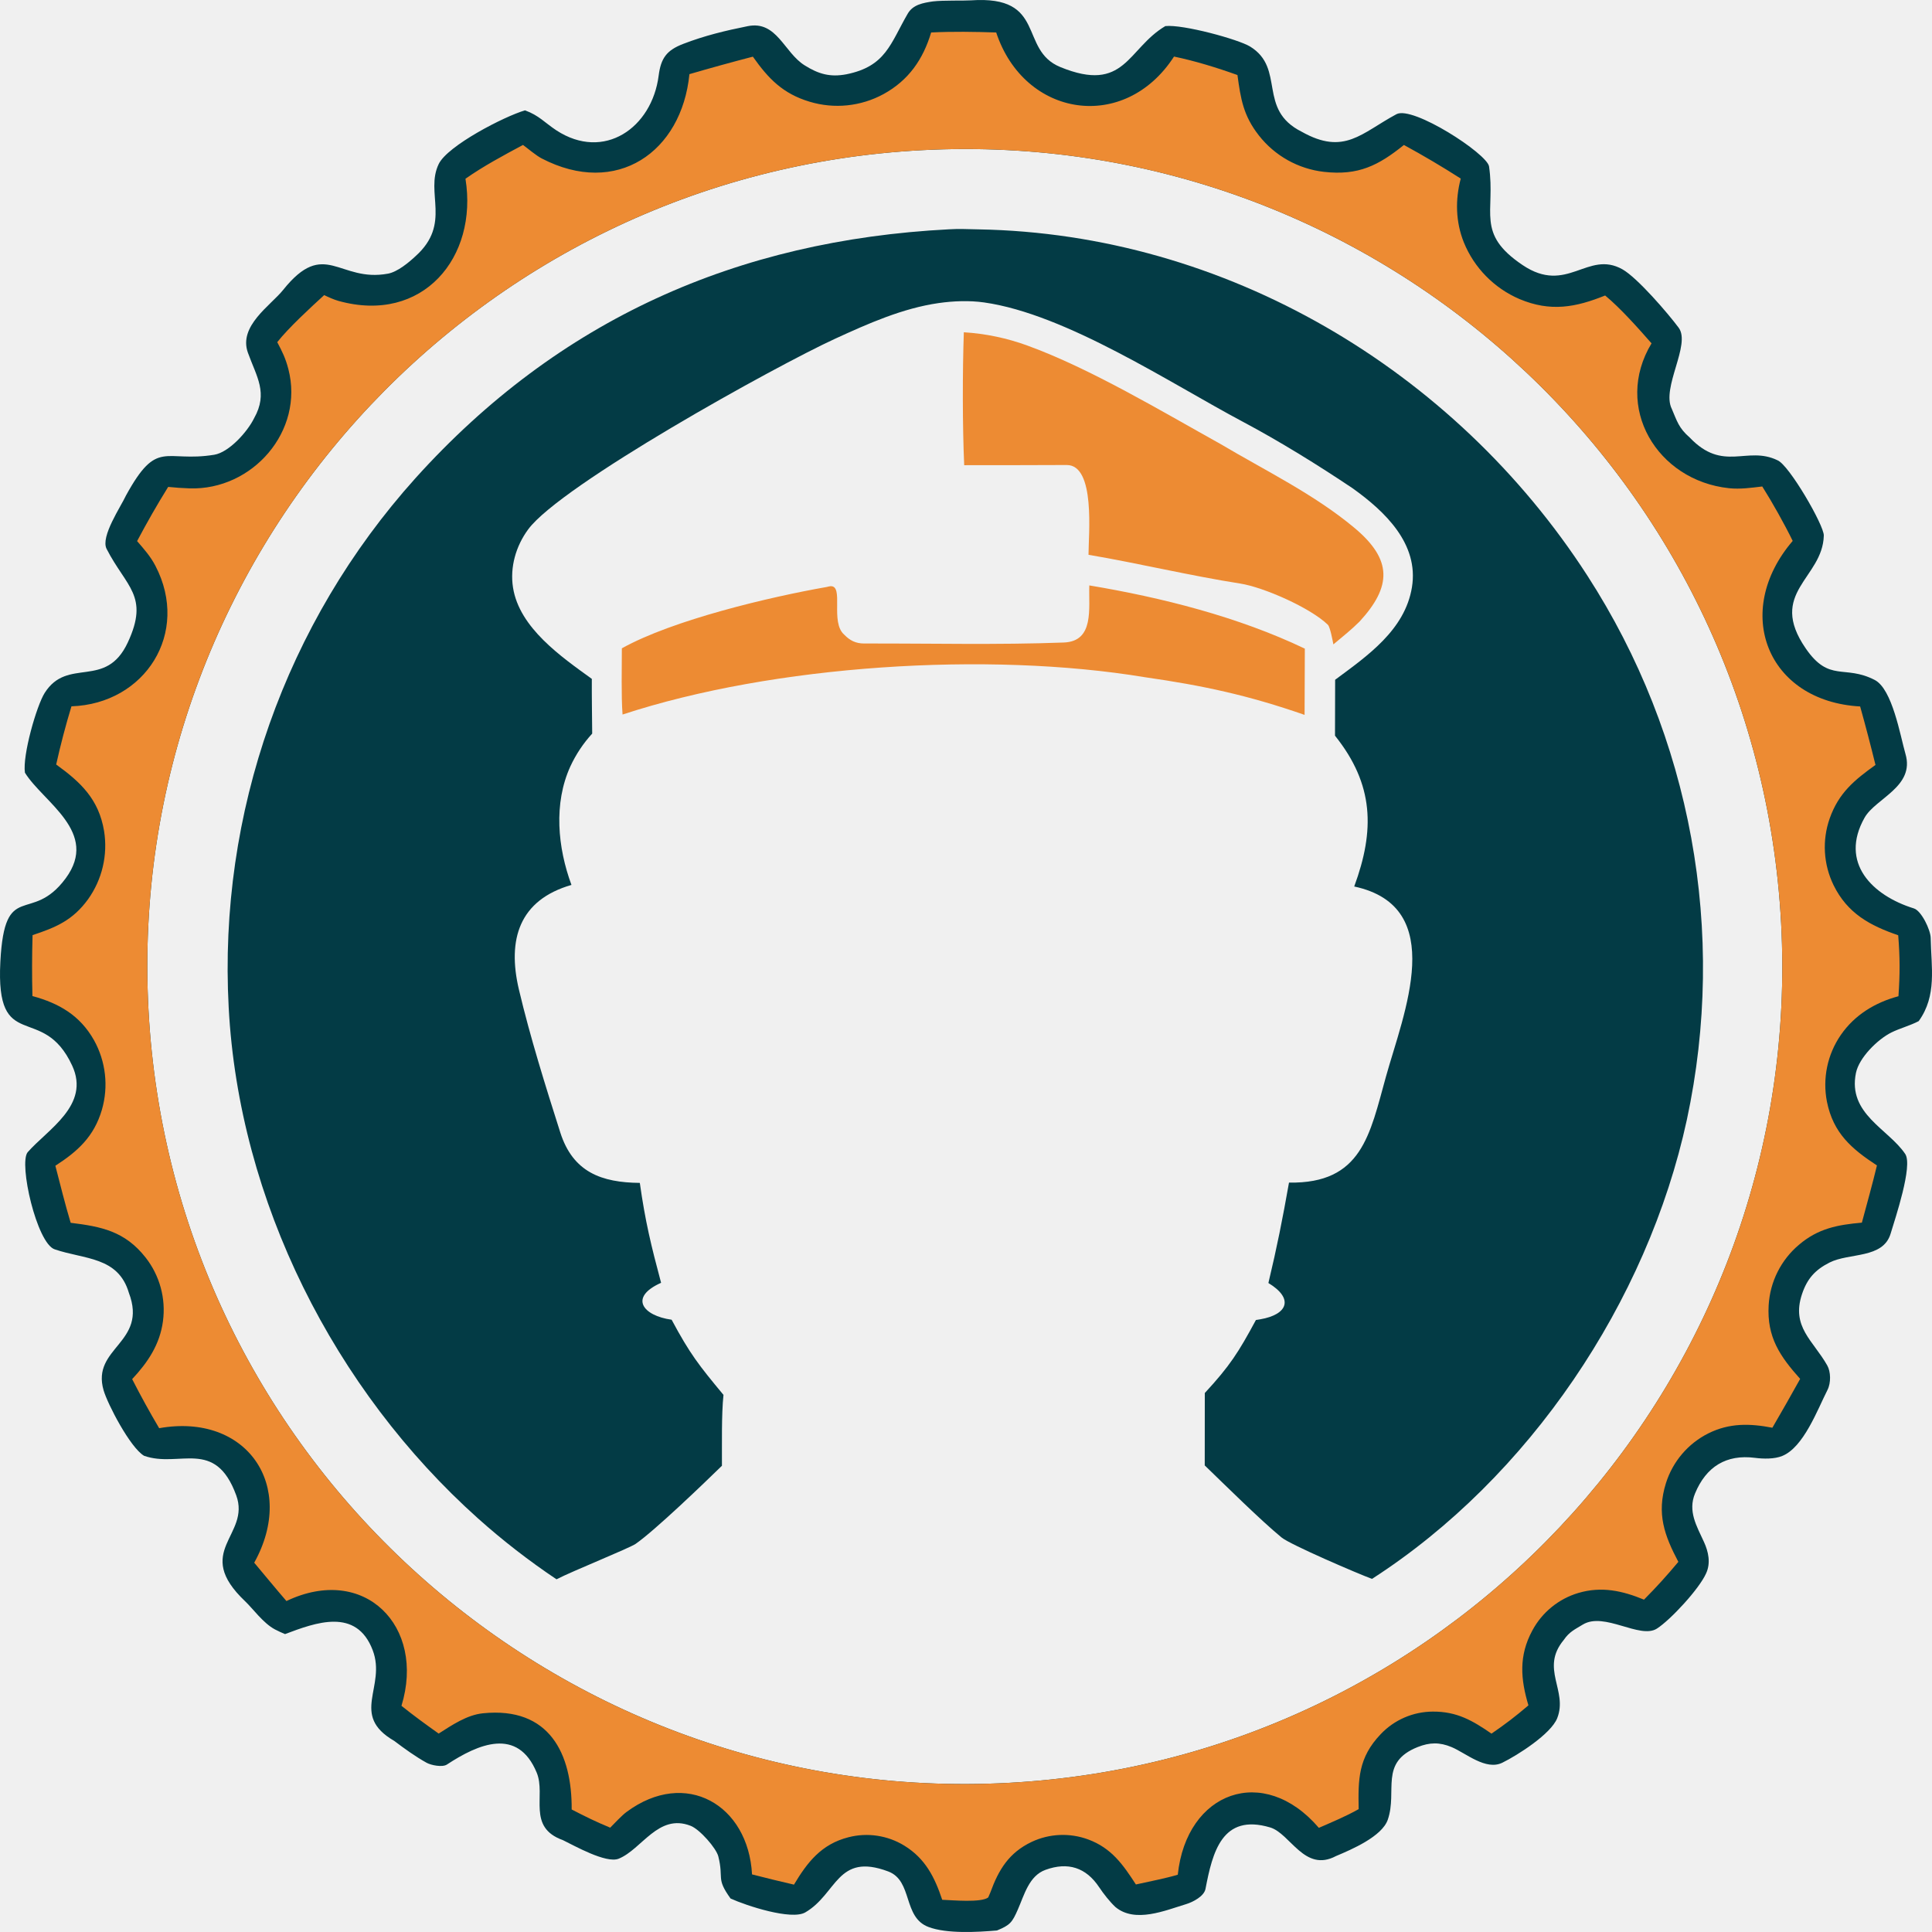
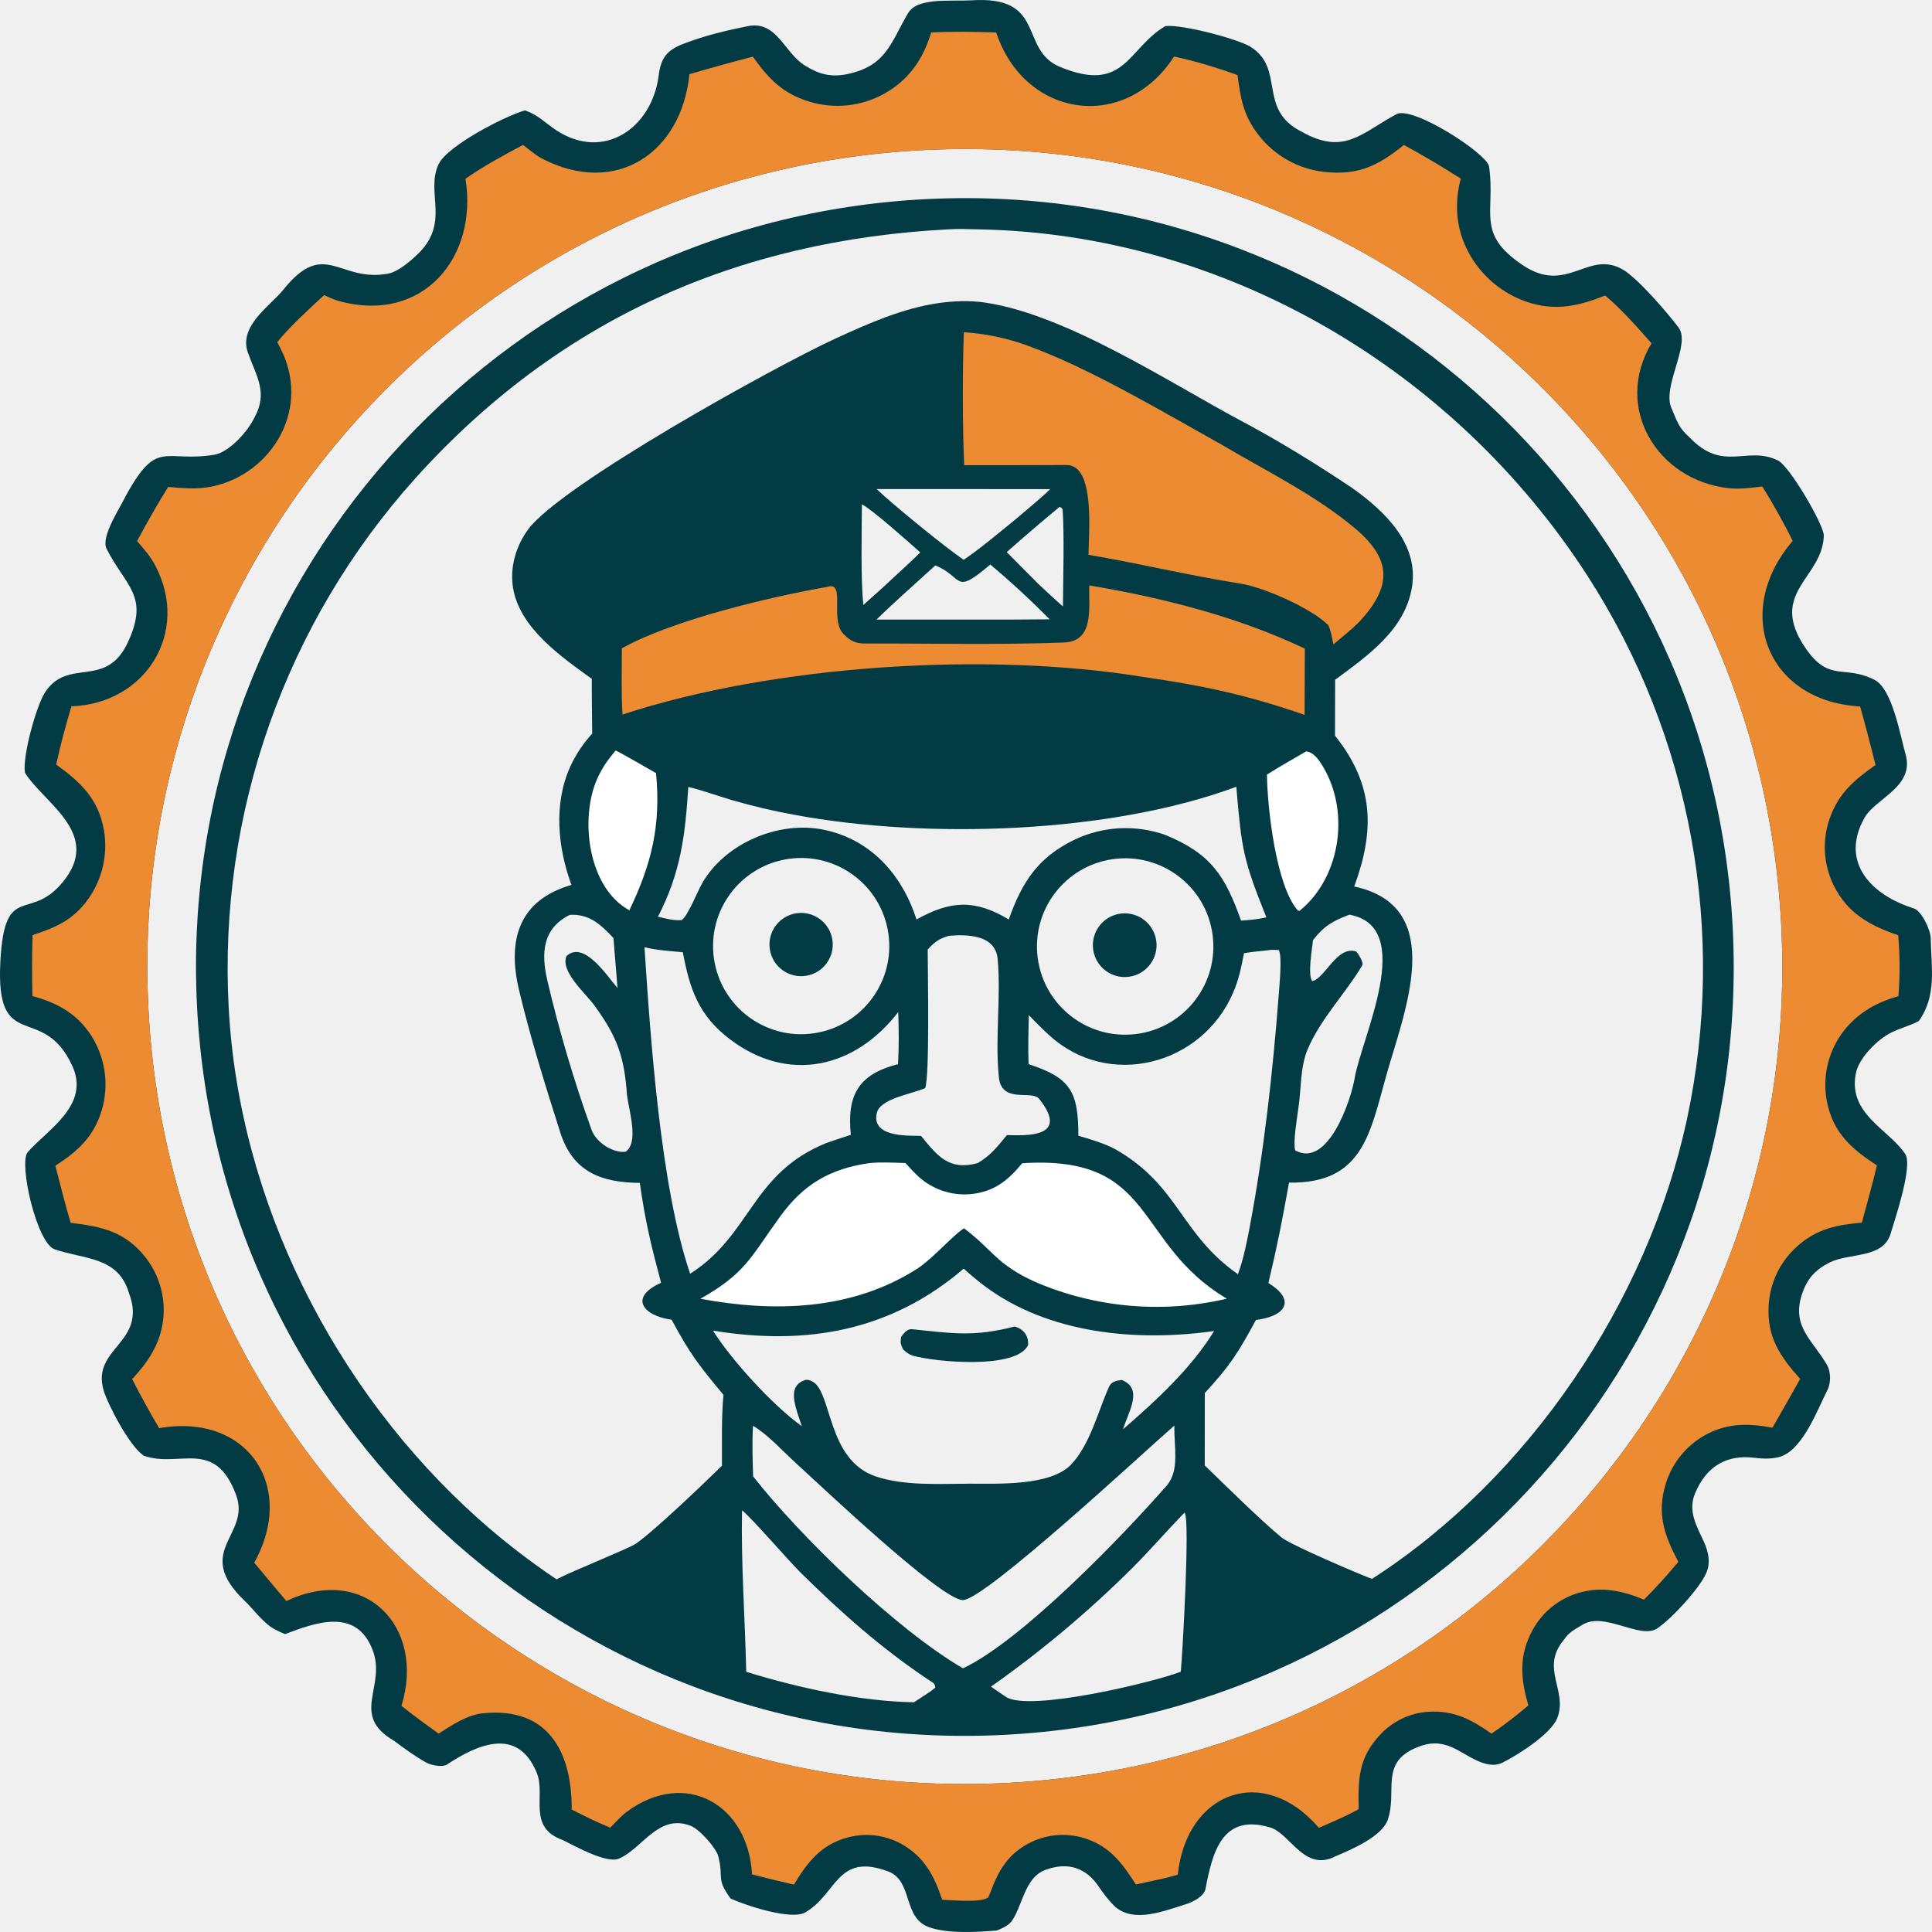
- <svg xmlns="http://www.w3.org/2000/svg" width="2000" height="2000" viewBox="0 0 2000 2000">
-   <path d="M965.704 1.471C976.838 0.163 997.563 0.886 1005.07 0.369C1084.28 -5.093 1054.12 51.591 1097.62 69.407C1164.86 96.936 1166.92 50.35 1206.35 27.009C1224.49 25.01 1282 40.722 1294.15 48.21C1331.08 70.976 1301.13 113.179 1347.52 136.372C1391.63 161.227 1409.22 137.743 1445.63 118.201C1462.44 109.181 1539.3 158.998 1541.45 172.247C1548.4 219.884 1527.26 241.462 1576.18 274.386C1622.3 305.44 1643.42 258.543 1679.5 278.778C1694.98 287.465 1726.74 324.434 1737.74 339.242C1750.72 356.685 1719.62 401.341 1730.62 423.222C1735.99 435.725 1737.74 443.032 1749.14 452.883C1783.96 489.46 1808.48 461.048 1840.15 476.512C1852.14 481.459 1888.23 543.814 1888 554.339C1887 598.814 1829.38 613.279 1869.29 671.257C1893.8 706.865 1909.3 687.718 1940.68 703.879C1958.97 713.307 1967.12 761.546 1972.5 780.348C1982.59 814.411 1941.57 826.347 1930.21 846.451C1903.88 893.085 1938.06 927.027 1981.26 940.401C1988.99 942.796 1998.51 962.595 1998.64 970.937C1999.19 1001.5 2005.29 1030.6 1986.25 1057.05C1977.57 1061.66 1966.54 1064.54 1957.97 1068.81C1943.68 1075.93 1924.53 1094.83 1921.27 1110.71C1912.53 1153.19 1954.93 1168.66 1972.27 1194.58C1980.4 1206.73 1961.84 1261.42 1957.17 1277.05C1949.31 1303.27 1914.41 1296.63 1893.91 1306.99C1879.08 1314.5 1870.81 1323.63 1865.47 1339.56C1854.04 1373.64 1876.95 1387.61 1891.59 1413.54C1895.22 1419.98 1895.55 1431.51 1891.8 1438.88C1881.56 1458.98 1867.16 1498.27 1844.94 1507.21C1836.92 1510.52 1825.49 1510.29 1816.77 1509.16C1787 1505.32 1766.22 1518.27 1754.71 1545.99C1747.09 1564.3 1756.32 1579.64 1763.88 1596.11C1768.57 1606.28 1771.12 1618 1766.16 1628.73C1759 1644.91 1729.29 1676.89 1715.25 1685.91C1697.66 1697.21 1660.69 1668.14 1638.45 1681.79C1630.3 1686.79 1624.62 1689.12 1618.8 1697.67C1594.09 1727.44 1623.31 1749.96 1612.04 1778.61C1605.6 1795.03 1570.91 1817.05 1555.22 1824.75C1538.11 1833.16 1517.46 1814.79 1502.72 1808.6C1490.33 1803.41 1479.98 1803.6 1467.57 1808.55C1427.51 1824.51 1446.89 1853.95 1436.63 1883.74C1430.64 1901.12 1399.26 1914.57 1383 1921.39C1350.35 1938.75 1335.8 1897.98 1314.82 1891.75C1264.98 1876.93 1255.17 1917.59 1247.92 1955.41C1246.45 1963.05 1234.9 1969.01 1227.97 1971.12C1206.05 1977.77 1175.03 1991.07 1154.7 1974.16C1148.85 1968.71 1142.3 1960.35 1137.85 1953.66C1124.27 1933.22 1105.56 1927.18 1082.25 1935.67C1065.23 1941.87 1060.35 1961.53 1053.72 1976.63C1047.85 1990.02 1045.68 1992.89 1032.06 1998.42C1011.98 2000.17 980.105 2001.99 961.257 1994.83C934.327 1984.84 945.214 1946.98 919.461 1937.31C866.44 1917.4 866.599 1960.62 833.578 1979.73C819.268 1988.01 772.888 1972.91 756.271 1965.33C740.833 1943.88 749.503 1945.21 743.587 1921.69C741.471 1913.28 724.49 1893.8 714.969 1890.08C681.429 1876.93 664.439 1914.45 640.452 1924.12C627.443 1929.39 594.123 1910.41 582.708 1904.9C545.221 1891.52 565.393 1858.73 555.614 1835.07C535.895 1787.38 494.874 1805.48 462.649 1826.65C457.955 1829.73 446.296 1827.41 441.597 1824.8C430.072 1818.41 418.674 1810.15 408.115 1802.18C361.69 1775.3 400.262 1746.33 385.829 1708.31C368.905 1663.74 326.598 1679.76 295.067 1691.61C291.525 1690.16 288.05 1688.55 284.653 1686.78C272.562 1680.42 261.776 1665.24 253.906 1657.78C198.782 1605.55 259.844 1589.75 244.539 1547.94C222.655 1488.16 185.575 1520.02 149.072 1507C134.646 1498.35 111.375 1453.48 107.23 1439.19C94.328 1394.72 153.274 1390.52 133.39 1338.28C122.304 1300.67 87.299 1303.83 56.536 1293.28C38.075 1286.96 19.221 1204.5 28.594 1192.82C49.253 1169.17 93.693 1144.16 74.741 1103.17C44.042 1036.79 -4.737 1092.37 0.371 995.507C4.898 909.668 32.063 957.81 67.949 909.301C103.294 861.522 44.637 830.38 25.808 799.895C23.139 781.953 37.863 730.583 46.249 717.329C70.103 679.635 109.455 714.17 132.325 665.013C154.809 616.687 130.546 607.673 110.346 568.187C103.864 555.52 125.191 524.367 130.467 512.847C163.048 453.476 170.39 479.126 221.764 470.765C236.976 468.288 256.028 447.207 263.028 432.965C277.807 406.715 265.655 390.222 256.626 365.091C246.672 337.378 280.265 316.16 293.075 300.155C336.271 246.181 350.795 292.707 401.643 283.288C411.421 281.478 423.079 271.837 430.146 265.205C467.821 231.421 439.727 199.623 454.163 169.779C463.338 150.814 521.883 120.546 543.503 114.227C558.041 119.537 564.012 127.08 575.983 134.951C625.23 167.068 674.879 132.442 681.838 78.293C684.182 60.047 690.175 52.034 707.234 45.444C729.346 36.901 750.933 31.724 774.05 27.08C804.243 21.016 811.637 54.449 833.046 67.691C847.31 76.66 859.354 80.084 876.122 76.917C917.189 68.689 921.708 45.049 939.73 14.066C945.18 4.699 955.664 2.966 965.704 1.471ZM1044.75 1845.56C1510.96 1820.19 1868.51 1422.02 1843.82 955.769C1819.1 489.517 1421.45 131.374 955.176 155.421C487.963 179.517 128.951 578.153 153.711 1045.34C178.469 1512.53 577.606 1870.99 1044.75 1845.56Z" fill="#033B45" />
-   <path d="M963.924 33.606C986.621 32.497 1008.58 32.886 1031.26 33.612C1060.44 121.788 1164.26 137.629 1215.34 58.553C1236.82 63 1260.4 70.243 1281.01 77.69C1284.37 102.269 1287.03 119.638 1303.2 140.248C1319.71 161.296 1343.95 174.853 1370.52 177.891C1406.25 181.947 1427 171.255 1453.33 150.074C1473.35 160.971 1492.97 172.572 1512.16 184.859C1506.36 206.816 1506.86 229.625 1515.33 250.843C1526.06 277.232 1546.77 298.33 1572.95 309.57C1605.07 323.102 1631.11 318.212 1661.64 305.893C1677.54 319.039 1696.08 339.939 1709.67 355.431C1669.73 421.559 1715.44 497.428 1789.77 505.376C1801.32 506.609 1812.8 504.97 1824.29 503.594C1834.66 520.008 1847.41 542.713 1855.79 559.951C1793 633.241 1829.13 725.948 1925.62 731.326C1931.24 751.419 1936.52 771.6 1941.5 791.864C1919.82 807.409 1903.45 820.678 1894.05 847.356C1886.14 869.97 1887.61 894.797 1898.11 916.326C1912.53 945.677 1935.89 958.177 1965.02 968.175C1966.88 991.4 1966.86 1008.18 1965.28 1031.29C1941.19 1037.75 1919.88 1050.63 1905.58 1071.42C1891.71 1091.56 1886.54 1116.43 1891.23 1140.43C1897.81 1173.23 1917.01 1189.42 1943 1206.47C1938.31 1226.03 1932.61 1246.19 1927.4 1265.68C1902.38 1267.91 1882.21 1271.58 1862.21 1288.64C1843.69 1304.27 1832.38 1326.81 1830.92 1351C1828.91 1384.43 1842.85 1404.26 1863.52 1427.42C1854.1 1444.37 1844.52 1461.22 1834.76 1477.98C1811.43 1473.49 1790.27 1472.95 1768.42 1483.85C1747.41 1494.4 1731.59 1513.02 1724.54 1535.45C1714.68 1567.07 1723.1 1589.66 1737.42 1616.83C1725.03 1631.61 1715.42 1642.25 1701.86 1655.95C1679.52 1646.73 1657.96 1641.94 1634 1649C1613.52 1655.07 1596.31 1669.09 1586.25 1687.93C1572.05 1714.1 1574.13 1738.33 1582.22 1765.38C1568.37 1777.19 1558.99 1784.32 1544 1794.66C1524.49 1781.22 1508.36 1771.7 1483.27 1771.84C1462.81 1771.92 1443.28 1780.39 1429.24 1795.26C1405.93 1819.66 1405.91 1842.12 1406.48 1872.81C1393.07 1880.37 1379.35 1886.03 1365.26 1892.17C1308 1825.28 1228.24 1854.76 1219.23 1940.71C1206.51 1944.49 1189.18 1947.85 1175.88 1950.8C1162.6 1930.34 1150.75 1913.2 1126.53 1904.2C1107.48 1897.17 1086.39 1898.06 1068 1906.7C1044.29 1917.99 1033.73 1935.67 1025.24 1959.02L1023 1964.23C1015.74 1969.81 986.165 1967.09 975.375 1966.64C967.636 1943.46 957.973 1924.03 936.224 1910.64C918.929 1900 898.06 1896.84 878.395 1901.9C850.274 1909.02 835.759 1927.81 821.905 1950.97C807.389 1947.62 792.922 1944.09 778.502 1940.37C774.678 1868.43 709.888 1830.39 648.701 1875.66C643.336 1879.63 636.585 1887.12 631.663 1892C616.899 1885.88 606.015 1880.53 591.793 1873.17C592.216 1815.88 569.107 1766.51 499.867 1773.6C483.389 1775.29 467.966 1785.76 454.112 1794.59C440.634 1784.99 428.493 1776.22 415.6 1765.86C440.851 1683.44 377.256 1618.88 296.519 1657.39C285.34 1644.44 274.198 1630.84 263.167 1617.7C307.398 1538.18 255.473 1462.34 164.765 1478.46C154.923 1461.82 145.602 1444.88 136.812 1427.66C153.06 1410.27 165.449 1391.88 168.696 1367.72C171.84 1344.2 165.35 1320.41 150.7 1301.75C129.192 1274.45 104.809 1269.73 73.159 1265.84C67.372 1246.61 62.386 1226.28 57.31 1206.78C80.504 1191.83 97.324 1176.56 105.453 1148.93C112.477 1124.78 109.554 1098.83 97.335 1076.85C82.807 1051.06 61.111 1038.59 33.566 1031.12C33.044 1010.1 33.093 989.06 33.71 968.034C57.77 960.076 75.347 952.736 91.177 930.891C105.776 910.439 111.727 885.055 107.742 860.245C102.202 827.2 83.453 809.71 58.155 791.419C62.654 771.148 67.929 751.053 73.966 731.184C150.165 728.606 197.046 655.304 160.918 585.788C155.776 575.893 149.158 568.516 141.926 560.141C152.746 539.814 161.977 523.615 174.098 504.039C181.475 504.814 188.904 505.321 196.324 505.558C261.303 507.637 315.183 446.257 298.499 382.008C295.611 370.887 292.277 364.19 287.011 354.196C298.632 339.415 321.384 318.469 335.597 305.486C339.993 307.635 345.855 310.245 350.486 311.527C437.663 335.684 495.019 266.402 481.853 185.036C500.285 172.055 521.525 160.691 541.425 150.039C546.838 154.092 555.063 161.05 560.739 164C638.353 204.34 705.692 157.477 713.689 76.758C735.49 70.406 757.381 64.369 779.358 58.651C795.458 81.447 810.368 96.945 838.141 105.303C863.691 113.017 891.268 110.158 914.693 97.367C940.583 83.146 955.598 61.426 963.924 33.606ZM1044.75 1845.57C1510.96 1820.19 1868.51 1422.02 1843.82 955.77C1819.1 489.517 1421.45 131.374 955.176 155.421C487.964 179.517 128.951 578.153 153.711 1045.34C178.469 1512.53 577.606 1870.99 1044.75 1845.57Z" fill="#ED8B33" />
-   <path d="M576.097 1634.89C592.583 1626.32 651.586 1602.7 658.115 1598.13C678.017 1584.22 727.64 1536.59 747.351 1517.33C747.474 1495.86 746.764 1464.63 748.946 1443.98C723.354 1413.15 714.284 1401.66 695.264 1366.17C665.541 1362.1 650.611 1342.99 684.357 1327.96C673.962 1289.1 667.964 1264.4 662.34 1224.53C622.857 1224.16 593.137 1213.6 579.984 1172.29C564.648 1124.12 548.822 1073.62 537.2 1024.48C524.892 972.424 537.552 931.649 591.566 916.068C577.275 877.293 572.893 831.755 590.474 793.279C596.211 780.902 603.821 769.482 613.036 759.423C612.89 740.627 612.557 721.539 612.654 702.77C581.01 679.894 537.639 649.992 531.066 608.212C527.729 586.997 534.129 565.182 546.748 548.036C580.645 501.974 802.879 378.968 864.348 350.729C898.46 335.059 934.322 319.078 971.709 313.737C986.906 311.563 1003.58 310.919 1018.8 313.094C1103.68 325.138 1211.2 396.527 1286.5 436.55C1324.7 456.858 1364.42 481.436 1400.31 505.524C1433.76 529.466 1468.94 562.943 1461.65 607.872C1454.41 652.289 1415.37 679.024 1382.13 703.695L1381.99 761.577C1422.48 812.19 1423.31 859.535 1401.88 917.7C1499.91 938.667 1452.83 1049.5 1434.71 1114.62C1418.01 1174.64 1409.82 1225.46 1334.37 1224.23C1327.63 1262.25 1321.98 1290.85 1313.04 1328.17C1339.96 1344.48 1332.7 1360.88 1304.7 1365.72C1303.18 1365.99 1301.64 1366.24 1300.12 1366.47C1282 1400.08 1273.16 1413.94 1247.21 1442.04L1247.14 1517C1269 1538.1 1304.68 1573.49 1326.71 1591.62C1335.78 1599.07 1406.44 1629.42 1420.29 1634.46C1582.88 1529.79 1705.43 1347.61 1746.21 1159.25C1787.95 965.23 1750.91 762.574 1643.22 595.876C1505.41 382.365 1268.26 241.941 1012.89 237.447C1002.88 237.27 992.282 236.694 982.328 237.38C763.002 248.712 578.206 330.737 430.113 494.977C295.508 644.702 225.939 841.795 236.735 1042.84C247.297 1243.17 345.921 1438.62 494.908 1571.93C520.478 1594.77 547.607 1615.81 576.097 1634.89Z" fill="#033B45" />
-   <path d="M997.753 343.962C1020.24 345.355 1042.41 349.992 1063.56 357.728C1128.39 381.271 1203.05 426.033 1263.38 459.586C1309.96 487.228 1360.26 511.54 1402 546.356C1441.7 579.47 1440.66 607.169 1407.49 643.349C1399.21 651.668 1389.37 659.502 1380.32 667.063C1379.56 663.229 1377.04 649.434 1374.64 646.787C1356.67 629.312 1308.23 607.904 1283.88 604.097C1231.66 595.929 1178.69 583.108 1126.82 574.318C1126.8 553.814 1134.26 481.339 1104.29 481.377C1069.56 481.421 1033.09 481.69 998.133 481.575C996.309 441.368 996.347 384.295 997.753 343.962Z" fill="#ED8B33" />
-   <path d="M855.963 607.612C856.863 607.376 858.833 606.862 859.814 606.82C874.068 606.223 858.959 644.132 874.042 657.093C879.874 663.151 886.05 666.185 894.663 666.153C963.445 665.997 1032.46 667.696 1101.17 665.139C1133.14 663.949 1126.81 629.688 1127.65 606.02C1202.82 618.575 1281.86 638.552 1350.76 671.47L1350.5 740.044C1292.33 719.791 1245.58 709.688 1184.94 701.014C1022.7 674.113 800.902 688.267 644.462 739.687C642.984 719.838 643.774 691.596 643.736 671.14C696.643 641.666 796.833 617.975 855.963 607.612Z" fill="#ED8B33" />
+ <svg xmlns="http://www.w3.org/2000/svg" width="2000" height="2000" viewBox="0 0 2000 2000" fill="none">
+   <g clip-path="url(#clip0_1_20)">
+     <path d="M965.704 1.471C976.838 0.163 997.563 0.886 1005.07 0.369C1084.28 -5.093 1054.12 51.591 1097.62 69.407C1164.86 96.936 1166.92 50.35 1206.35 27.009C1224.49 25.01 1282 40.722 1294.15 48.21C1331.08 70.976 1301.13 113.179 1347.52 136.372C1391.63 161.227 1409.22 137.743 1445.63 118.201C1462.44 109.181 1539.3 158.998 1541.45 172.247C1548.4 219.884 1527.26 241.462 1576.18 274.386C1622.3 305.44 1643.42 258.543 1679.5 278.778C1694.98 287.465 1726.74 324.434 1737.74 339.242C1750.72 356.685 1719.62 401.341 1730.62 423.222C1735.99 435.725 1737.74 443.032 1749.14 452.883C1783.96 489.46 1808.48 461.048 1840.15 476.512C1852.14 481.459 1888.23 543.814 1888 554.339C1887 598.814 1829.38 613.279 1869.29 671.257C1893.8 706.865 1909.3 687.718 1940.68 703.879C1958.97 713.307 1967.12 761.546 1972.5 780.348C1982.59 814.411 1941.57 826.347 1930.21 846.451C1903.88 893.085 1938.06 927.027 1981.26 940.401C1988.99 942.796 1998.51 962.595 1998.64 970.937C1999.19 1001.5 2005.29 1030.6 1986.25 1057.05C1977.57 1061.66 1966.54 1064.54 1957.97 1068.81C1943.68 1075.93 1924.53 1094.83 1921.27 1110.71C1912.53 1153.19 1954.93 1168.66 1972.27 1194.58C1980.4 1206.73 1961.84 1261.42 1957.17 1277.05C1949.31 1303.27 1914.41 1296.63 1893.91 1306.99C1879.08 1314.5 1870.81 1323.63 1865.47 1339.56C1854.04 1373.64 1876.95 1387.61 1891.59 1413.54C1895.22 1419.98 1895.55 1431.51 1891.8 1438.88C1881.56 1458.98 1867.16 1498.27 1844.94 1507.21C1836.92 1510.52 1825.49 1510.29 1816.77 1509.16C1787 1505.32 1766.22 1518.27 1754.71 1545.99C1747.09 1564.3 1756.32 1579.64 1763.88 1596.11C1768.57 1606.28 1771.12 1618 1766.16 1628.73C1759 1644.91 1729.29 1676.89 1715.25 1685.91C1697.66 1697.21 1660.69 1668.14 1638.45 1681.79C1630.3 1686.79 1624.62 1689.12 1618.8 1697.67C1594.09 1727.44 1623.31 1749.96 1612.04 1778.61C1605.6 1795.03 1570.91 1817.05 1555.22 1824.75C1538.11 1833.16 1517.46 1814.79 1502.72 1808.6C1490.33 1803.41 1479.98 1803.6 1467.57 1808.55C1427.51 1824.51 1446.89 1853.95 1436.63 1883.74C1430.64 1901.12 1399.26 1914.57 1383 1921.39C1350.35 1938.75 1335.8 1897.98 1314.82 1891.75C1264.98 1876.93 1255.17 1917.59 1247.92 1955.41C1246.45 1963.05 1234.9 1969.01 1227.97 1971.12C1206.05 1977.77 1175.03 1991.07 1154.7 1974.16C1148.85 1968.71 1142.3 1960.35 1137.85 1953.66C1124.27 1933.22 1105.56 1927.18 1082.25 1935.67C1065.23 1941.87 1060.35 1961.53 1053.72 1976.63C1047.85 1990.02 1045.68 1992.89 1032.06 1998.42C1011.98 2000.17 980.105 2001.99 961.257 1994.83C934.327 1984.84 945.214 1946.98 919.461 1937.31C866.44 1917.4 866.599 1960.62 833.578 1979.73C819.268 1988.01 772.888 1972.91 756.271 1965.33C740.833 1943.88 749.503 1945.21 743.587 1921.69C741.471 1913.28 724.49 1893.8 714.969 1890.08C681.429 1876.93 664.439 1914.45 640.452 1924.12C627.443 1929.39 594.123 1910.41 582.708 1904.9C545.221 1891.52 565.393 1858.73 555.614 1835.07C535.895 1787.38 494.874 1805.48 462.649 1826.65C457.955 1829.73 446.296 1827.41 441.597 1824.8C430.072 1818.41 418.674 1810.15 408.115 1802.18C361.69 1775.3 400.262 1746.33 385.829 1708.31C368.905 1663.74 326.598 1679.76 295.067 1691.61C291.525 1690.16 288.05 1688.55 284.653 1686.78C272.562 1680.42 261.776 1665.24 253.906 1657.78C198.782 1605.55 259.844 1589.75 244.539 1547.94C222.655 1488.16 185.575 1520.02 149.072 1507C134.646 1498.35 111.375 1453.48 107.23 1439.19C94.328 1394.72 153.274 1390.52 133.39 1338.28C122.304 1300.67 87.299 1303.83 56.536 1293.28C38.075 1286.96 19.221 1204.5 28.594 1192.82C49.253 1169.17 93.693 1144.16 74.741 1103.17C44.042 1036.79 -4.737 1092.37 0.371 995.507C4.898 909.668 32.063 957.81 67.949 909.301C103.294 861.522 44.637 830.38 25.808 799.895C23.139 781.953 37.863 730.583 46.249 717.329C70.103 679.635 109.455 714.17 132.325 665.013C154.809 616.687 130.546 607.673 110.346 568.187C103.864 555.52 125.191 524.367 130.467 512.847C163.048 453.476 170.39 479.126 221.764 470.765C236.976 468.288 256.028 447.207 263.028 432.965C277.807 406.715 265.655 390.222 256.626 365.091C246.672 337.378 280.265 316.16 293.075 300.155C336.271 246.181 350.795 292.707 401.643 283.288C411.421 281.478 423.079 271.837 430.146 265.205C467.821 231.421 439.727 199.623 454.163 169.779C463.338 150.814 521.883 120.546 543.503 114.227C558.041 119.537 564.012 127.08 575.983 134.951C625.23 167.068 674.879 132.442 681.838 78.293C684.182 60.047 690.175 52.034 707.234 45.444C729.346 36.901 750.933 31.724 774.05 27.08C804.243 21.016 811.637 54.449 833.046 67.691C847.31 76.66 859.354 80.084 876.122 76.917C917.189 68.689 921.708 45.049 939.73 14.066C945.18 4.699 955.664 2.966 965.704 1.471ZM1044.75 1845.56C1510.96 1820.19 1868.51 1422.02 1843.82 955.769C1819.1 489.517 1421.45 131.374 955.176 155.421C487.963 179.517 128.951 578.153 153.711 1045.34C178.469 1512.53 577.606 1870.99 1044.75 1845.56Z" fill="#033B45" />
+     <path d="M963.924 33.606C986.621 32.497 1008.58 32.886 1031.26 33.612C1060.44 121.788 1164.26 137.629 1215.34 58.553C1236.82 63 1260.4 70.243 1281.01 77.69C1284.37 102.269 1287.03 119.638 1303.2 140.248C1319.71 161.296 1343.95 174.853 1370.52 177.891C1406.25 181.947 1427 171.255 1453.33 150.074C1473.35 160.971 1492.97 172.572 1512.16 184.859C1506.36 206.816 1506.86 229.625 1515.33 250.843C1526.06 277.232 1546.77 298.33 1572.95 309.57C1605.07 323.102 1631.11 318.212 1661.64 305.893C1677.54 319.039 1696.08 339.939 1709.67 355.431C1669.73 421.559 1715.44 497.428 1789.77 505.376C1801.32 506.609 1812.8 504.97 1824.29 503.594C1834.66 520.008 1847.41 542.713 1855.79 559.951C1793 633.241 1829.13 725.948 1925.62 731.326C1931.24 751.419 1936.52 771.6 1941.5 791.864C1919.82 807.409 1903.45 820.678 1894.05 847.356C1886.14 869.97 1887.61 894.797 1898.11 916.326C1912.53 945.677 1935.89 958.177 1965.02 968.175C1966.88 991.4 1966.86 1008.18 1965.28 1031.29C1941.19 1037.75 1919.88 1050.63 1905.58 1071.42C1891.71 1091.56 1886.54 1116.43 1891.23 1140.43C1897.81 1173.23 1917.01 1189.42 1943 1206.47C1938.31 1226.03 1932.61 1246.19 1927.4 1265.68C1902.38 1267.91 1882.21 1271.58 1862.21 1288.64C1843.69 1304.27 1832.38 1326.81 1830.92 1351C1828.91 1384.43 1842.85 1404.26 1863.52 1427.42C1854.1 1444.37 1844.52 1461.22 1834.76 1477.98C1811.43 1473.49 1790.27 1472.95 1768.42 1483.85C1747.41 1494.4 1731.59 1513.02 1724.54 1535.45C1714.68 1567.07 1723.1 1589.66 1737.42 1616.83C1725.03 1631.61 1715.42 1642.25 1701.86 1655.95C1679.52 1646.73 1657.96 1641.94 1634 1649C1613.52 1655.07 1596.31 1669.09 1586.25 1687.93C1572.05 1714.1 1574.13 1738.33 1582.22 1765.38C1568.37 1777.19 1558.99 1784.32 1544 1794.66C1524.49 1781.22 1508.36 1771.7 1483.27 1771.84C1462.81 1771.92 1443.28 1780.39 1429.24 1795.26C1405.93 1819.66 1405.91 1842.12 1406.48 1872.81C1393.07 1880.37 1379.35 1886.03 1365.26 1892.17C1308 1825.28 1228.24 1854.76 1219.23 1940.71C1206.51 1944.49 1189.18 1947.85 1175.88 1950.8C1162.6 1930.34 1150.75 1913.2 1126.53 1904.2C1107.48 1897.17 1086.39 1898.06 1068 1906.7C1044.29 1917.99 1033.73 1935.67 1025.24 1959.02L1023 1964.23C1015.74 1969.81 986.165 1967.09 975.375 1966.64C967.636 1943.46 957.973 1924.03 936.224 1910.64C918.929 1900 898.06 1896.84 878.395 1901.9C850.274 1909.02 835.759 1927.81 821.905 1950.97C807.389 1947.62 792.922 1944.09 778.502 1940.37C774.678 1868.43 709.888 1830.39 648.701 1875.66C643.336 1879.63 636.585 1887.12 631.663 1892C616.899 1885.88 606.015 1880.53 591.793 1873.17C592.216 1815.88 569.107 1766.51 499.867 1773.6C483.389 1775.29 467.966 1785.76 454.112 1794.59C440.634 1784.99 428.493 1776.22 415.6 1765.86C440.851 1683.44 377.256 1618.88 296.519 1657.39C285.34 1644.44 274.198 1630.84 263.167 1617.7C307.398 1538.18 255.473 1462.34 164.765 1478.46C154.923 1461.82 145.602 1444.88 136.812 1427.66C153.06 1410.27 165.449 1391.88 168.696 1367.72C171.84 1344.2 165.35 1320.41 150.7 1301.75C129.192 1274.45 104.809 1269.73 73.159 1265.84C67.372 1246.61 62.386 1226.28 57.31 1206.78C80.504 1191.83 97.324 1176.56 105.453 1148.93C112.477 1124.78 109.554 1098.83 97.335 1076.85C82.807 1051.06 61.111 1038.59 33.566 1031.12C33.044 1010.1 33.093 989.06 33.71 968.034C57.77 960.076 75.347 952.736 91.177 930.891C105.776 910.439 111.727 885.055 107.742 860.245C102.202 827.2 83.453 809.71 58.155 791.419C62.654 771.148 67.929 751.053 73.966 731.184C150.165 728.606 197.046 655.304 160.918 585.788C155.776 575.893 149.158 568.516 141.926 560.141C152.746 539.814 161.977 523.615 174.098 504.039C181.475 504.814 188.904 505.321 196.324 505.558C261.303 507.637 315.183 446.257 298.499 382.008C295.611 370.887 292.277 364.19 287.011 354.196C298.632 339.415 321.384 318.469 335.597 305.486C339.993 307.635 345.855 310.245 350.486 311.527C437.663 335.684 495.019 266.402 481.853 185.036C500.285 172.055 521.525 160.691 541.425 150.039C546.838 154.092 555.063 161.05 560.739 164C638.353 204.34 705.692 157.477 713.689 76.758C735.49 70.406 757.381 64.369 779.358 58.651C795.458 81.447 810.368 96.945 838.141 105.303C863.691 113.017 891.268 110.158 914.693 97.367C940.583 83.146 955.598 61.426 963.924 33.606ZM1044.75 1845.57C1510.96 1820.19 1868.51 1422.02 1843.82 955.77C1819.1 489.517 1421.45 131.374 955.176 155.421C487.964 179.517 128.951 578.153 153.711 1045.34C178.469 1512.53 577.606 1870.99 1044.75 1845.57Z" fill="#ED8B33" />
+     <path d="M970.151 205.64C1409.08 189.812 1777.86 532.557 1794.18 971.488C1810.48 1410.42 1468.14 1779.59 1029.25 1796.38C589.667 1813.2 219.809 1470.21 203.474 1030.6C187.139 590.986 530.523 221.493 970.151 205.64ZM576.097 1634.89C592.583 1626.32 651.586 1602.7 658.115 1598.13C678.017 1584.22 727.64 1536.59 747.351 1517.33C747.474 1495.86 746.764 1464.63 748.946 1443.98C723.354 1413.15 714.284 1401.66 695.264 1366.17C665.541 1362.1 650.611 1342.99 684.357 1327.96C673.962 1289.1 667.964 1264.4 662.34 1224.53C622.857 1224.16 593.137 1213.6 579.984 1172.29C564.648 1124.12 548.822 1073.62 537.2 1024.48C524.892 972.424 537.552 931.649 591.566 916.068C577.275 877.293 572.893 831.755 590.474 793.279C596.211 780.902 603.821 769.482 613.036 759.423C612.89 740.627 612.557 721.539 612.654 702.77C581.01 679.894 537.639 649.992 531.066 608.212C527.729 586.997 534.129 565.182 546.748 548.036C580.645 501.974 802.879 378.968 864.348 350.729C898.46 335.059 934.322 319.078 971.709 313.737C986.906 311.563 1003.58 310.919 1018.8 313.094C1103.68 325.138 1211.2 396.527 1286.5 436.55C1324.7 456.858 1364.42 481.436 1400.31 505.524C1433.76 529.466 1468.94 562.943 1461.65 607.872C1454.41 652.289 1415.37 679.024 1382.13 703.695L1381.99 761.577C1422.48 812.19 1423.31 859.535 1401.88 917.7C1499.91 938.667 1452.83 1049.5 1434.71 1114.62C1418.01 1174.64 1409.82 1225.46 1334.37 1224.23C1327.63 1262.25 1321.98 1290.85 1313.04 1328.17C1339.96 1344.48 1332.7 1360.88 1304.7 1365.72C1303.18 1365.99 1301.64 1366.24 1300.12 1366.47C1282 1400.08 1273.16 1413.94 1247.21 1442.04L1247.14 1517C1269 1538.1 1304.68 1573.49 1326.71 1591.62C1335.78 1599.07 1406.44 1629.42 1420.29 1634.46C1582.88 1529.79 1705.43 1347.61 1746.21 1159.25C1787.95 965.23 1750.91 762.574 1643.22 595.876C1505.41 382.365 1268.26 241.941 1012.89 237.447C1002.88 237.27 992.282 236.694 982.328 237.38C763.002 248.712 578.206 330.737 430.113 494.977C295.508 644.702 225.939 841.795 236.735 1042.84C247.297 1243.17 345.921 1438.62 494.908 1571.93C520.478 1594.77 547.607 1615.81 576.097 1634.89ZM830.031 1476.37C826.921 1466.18 818.563 1447.15 823.308 1436.86C825.362 1432.41 829.138 1429.99 833.648 1428.57C835.677 1427.93 838.598 1428.98 840.473 1429.86C861.691 1439.81 855.454 1511.29 906.796 1528.46C936.056 1538.24 972.412 1536.07 1003.07 1535.91C1033.41 1535.85 1087.28 1538.46 1108.73 1516.15C1128.54 1495.54 1136.83 1460.3 1148.32 1435.08C1150.54 1430.21 1156.26 1429.08 1161.2 1428.52C1184.22 1437.67 1167.71 1462.09 1162.6 1479.54C1196.55 1450.22 1233.33 1416.29 1256.86 1377.86C1177.16 1389.22 1085.5 1380.97 1019.14 1331.19C1011.7 1325.56 1004.52 1319.58 997.639 1313.27C922.517 1377.75 834.915 1393.4 738.063 1377.44C757.176 1408.03 800.49 1455.36 830.031 1476.37ZM714.424 1318.58C778.059 1278.07 777.567 1214.85 855.348 1183.28C863.721 1180.45 872.349 1177.39 880.769 1174.8C876.707 1134.21 887.919 1112.29 929.63 1101.61C930.688 1082.03 930.46 1067.22 929.871 1047.64C885.592 1105.28 816.682 1122.18 755.565 1075.79C723.151 1051.18 714.046 1024 706.884 985.754C693.746 984.537 679.919 983.705 667.159 980.578C673.341 1074.87 683.809 1228.87 714.424 1318.58ZM1396.89 946.875C1380.08 953.182 1370.75 958.404 1359.26 973.131C1358.25 982.031 1353.56 1009.32 1358.4 1015.65C1371.45 1013.36 1383.97 978.431 1403.92 985.01C1406.31 987.603 1411.88 996.514 1410.2 999.307C1392.92 1028.5 1367.48 1053.86 1353.67 1086.26C1345.67 1105.05 1347.17 1128.36 1343.87 1148.39C1342.52 1159.17 1338.51 1181.84 1340.73 1190.83C1374.76 1209.9 1398.6 1138.66 1402.36 1116.08C1409.39 1074.02 1466.72 959.254 1396.89 946.875ZM649.065 1133.64C646.231 1093.51 638.961 1073.38 615.378 1040.92C605.842 1027.8 579.543 1005.45 586.54 989.563C604.478 973.496 627.941 1009.52 639.268 1022.86L635.025 971.028C621.947 957.103 610.069 945.834 589.771 947.071C561.577 961.176 559.977 986.661 566.639 1015.13C578.711 1066.72 594.484 1119.99 612.462 1169.78C616.957 1182.23 633.82 1193.7 647.53 1192.33C661.661 1183.03 651.096 1149.72 649.065 1133.64ZM1041.08 1756.48C1064.75 1772.59 1194.21 1741.5 1222.35 1730.57C1224.15 1712 1232 1573.29 1226.43 1566.24C1226.34 1566.12 1226.2 1566.02 1226.11 1565.91C1207.7 1584.96 1190.49 1604.88 1171.8 1623.55C1126.68 1668.41 1077.84 1709.38 1025.81 1746.02L1041.08 1756.48ZM1287.77 986.788C1284.71 1002.28 1282.66 1013.37 1276.45 1027.77C1244.08 1102.88 1147.16 1128.18 1085.61 1071.16C1078.32 1064.41 1071.76 1057.98 1065 1050.75C1064.7 1067.43 1064.11 1084.99 1064.79 1101.59C1108.79 1115.84 1116.23 1130.56 1116.33 1175.7C1128.79 1179.35 1144.2 1183.83 1155.58 1190.24C1220.85 1228.09 1221.72 1277.14 1281.48 1319.07C1287.01 1304.33 1290.47 1287.14 1293.43 1271.58C1308.59 1191.73 1317.52 1110.39 1323.77 1029.39C1324.45 1020.33 1327.44 990.078 1323.87 983.522C1318.6 983.194 1316.59 982.947 1311.42 983.868C1304.3 984.655 1294.55 985.452 1287.77 986.788ZM1096.82 524.711C1078.35 540.032 1060.14 555.644 1042.15 571.541L1074.95 604.533C1083.14 612.099 1091.99 620.614 1100.37 627.794C1100.49 597.884 1101.87 556.102 1100.03 527.128C1098.34 525.496 1098.61 525.188 1096.82 524.711ZM1087.19 506.351L907.497 506.265C922.261 520.627 979.668 567.652 997.677 579.487C1015.15 567.622 1033.66 551.903 1050.26 538.463C1061.18 529.071 1077.23 516.113 1087.19 506.351ZM923.532 599.217C932.766 590.595 943.892 580.716 952.644 571.865C943.827 563.911 901.298 526.003 892.199 522.169C892.104 552.42 890.898 597.103 893.679 626.301C903.213 617.682 914.413 608.041 923.532 599.217ZM1047.43 641.372L1086.54 641.113C1068.91 623.108 1044.75 600.597 1025.15 584.413C986.621 617.143 998.095 597.395 968.251 585.332C948.77 603.18 926.011 623.064 907.375 641.37L1047.43 641.372ZM946.156 1762.19L963.215 1751.01L968.289 1746.98C967.482 1742.39 966.891 1742.75 961.914 1739.43C912.348 1706.32 871.244 1669.79 829.07 1628.24C815.974 1615.34 777.734 1570.78 768.125 1563.51C767.037 1618.76 771.265 1675.35 772.483 1730.64C826.036 1747.18 890.054 1761.22 946.156 1762.19ZM982.689 968.682C972.298 971.611 967.725 974.78 960.353 982.945C960.373 1007.28 962.524 1113.13 957.767 1126.39C943.047 1132.87 910.785 1137.16 907.539 1152.56C902.005 1178.79 944.361 1175.2 953.489 1175.91C970.512 1196.78 982.404 1212.12 1012.17 1204.05C1026.21 1195.43 1031.91 1187.68 1042.38 1175.03C1061.14 1175.42 1108.22 1178.41 1075.71 1137.48C1068.12 1127.89 1036.14 1143.4 1033.92 1114.1C1030.01 1074.48 1036.33 1032.31 1032.78 992.895C1030.46 967.223 1000.96 967.327 982.689 968.682ZM812.133 889.835C762.592 899.368 730.201 947.314 739.847 996.837C749.494 1046.36 797.513 1078.64 847.01 1068.88C896.35 1059.15 928.505 1011.32 918.889 961.959C909.273 912.595 861.516 880.331 812.133 889.835ZM1152.19 889.368C1102.54 896.271 1067.74 941.923 1074.23 991.636C1080.73 1041.35 1126.07 1076.53 1175.84 1070.45C1226.2 1064.3 1261.88 1018.28 1255.31 967.985C1248.75 917.686 1202.44 882.384 1152.19 889.368ZM681.108 948.98C689.537 950.925 697.073 953.148 705.741 952.479C712.135 948.038 721.892 923.072 726.855 914.389C750.62 872.806 806.179 849.261 852.909 858.965C902.001 869.161 934.105 906.03 948.77 951.837C984.037 932.255 1008.79 930.667 1044.28 951.818C1057.72 913.688 1074.29 887.574 1112.4 869.221C1141.82 855.215 1175.58 853.448 1206.3 864.313C1253.69 883.708 1268.38 906.921 1284.75 953.045C1294.59 952.272 1301.18 951.799 1310.97 949.679C1287.07 890.065 1285.34 879.814 1279.83 814.468C1149.29 862.939 960.126 869.009 822.928 843.592C800.818 839.605 778.932 834.455 757.366 828.161C745.13 824.546 724.053 817.164 712.534 814.641C709.324 864.789 704.713 903.289 681.108 948.98ZM1215.72 1475.73C1186.27 1501.22 1018.88 1657.04 996.575 1656.39C973.456 1655.72 847.812 1536.29 823.766 1514.47C810.199 1502.16 795.114 1485.15 779.493 1475.97C778.475 1493.92 779.105 1510.44 779.628 1528.35C829.051 1591.31 928.266 1687.12 996.917 1727.07C1058.37 1697.96 1163.35 1588.79 1208.56 1537.01C1221.13 1521.34 1215.24 1497.26 1215.72 1475.73Z" fill="#033B45" />
+     <path d="M1050.39 1373.19C1059.64 1375.79 1064.94 1382.79 1064.28 1392.45C1052.1 1417.87 968.308 1410.03 944.584 1403.3C939.614 1401.26 939.105 1400.55 934.954 1396.97C932.219 1391.22 932.025 1390.49 932.764 1384.17C935.351 1380.34 939.134 1375.48 944.107 1375.99C986.241 1380.31 1008.01 1384.16 1050.39 1373.19Z" fill="#033B45" />
+     <path d="M997.753 343.962C1020.24 345.355 1042.41 349.992 1063.56 357.728C1128.39 381.271 1203.05 426.033 1263.38 459.586C1309.96 487.228 1360.26 511.54 1402 546.356C1441.7 579.47 1440.66 607.169 1407.49 643.349C1399.21 651.668 1389.37 659.502 1380.32 667.063C1379.56 663.229 1377.04 649.434 1374.64 646.787C1356.67 629.312 1308.23 607.904 1283.88 604.097C1231.66 595.929 1178.69 583.108 1126.82 574.318C1126.8 553.814 1134.26 481.339 1104.29 481.377C1069.56 481.421 1033.09 481.69 998.133 481.575C996.309 441.368 996.347 384.295 997.753 343.962Z" fill="#ED8B33" />
+     <path d="M1058.2 1204.16C1197.75 1195.23 1172.9 1286.85 1270.01 1344.37C1203.69 1360.01 1134.11 1353.92 1071.54 1326.98C1031.45 1308.83 1028.13 1294.34 998.076 1271.61C989.034 1276.13 965.163 1303.34 949.793 1313.19C881.778 1356.78 801.231 1358.64 725.062 1344.49C771.955 1317.89 776.378 1302.38 807.585 1259.33C831.678 1226.09 858.849 1210.11 899.347 1204.12C911.281 1202.79 925.141 1203.62 937.27 1203.96C941.449 1208.6 947.701 1215.33 952.245 1219.27C966.791 1231.78 985.785 1237.87 1004.9 1236.16C1029.14 1233.75 1043.61 1221.88 1058.2 1204.16Z" fill="white" />
+     <path d="M855.963 607.612C856.863 607.376 858.833 606.862 859.814 606.82C874.068 606.223 858.959 644.132 874.042 657.093C879.874 663.151 886.05 666.185 894.663 666.153C963.445 665.997 1032.46 667.696 1101.17 665.139C1133.14 663.949 1126.81 629.688 1127.65 606.02C1202.82 618.575 1281.86 638.552 1350.76 671.47L1350.5 740.044C1292.33 719.791 1245.58 709.688 1184.94 701.014C1022.7 674.113 800.902 688.267 644.462 739.687C642.984 719.838 643.774 691.596 643.736 671.14C696.643 641.666 796.833 617.975 855.963 607.612Z" fill="#ED8B33" />
+     <path d="M1156.85 946.347C1174.5 942.255 1192.14 953.175 1196.36 970.798C1200.58 988.422 1189.79 1006.14 1172.18 1010.48C1154.42 1014.86 1136.48 1003.93 1132.23 986.136C1127.97 968.338 1139.03 950.481 1156.85 946.347Z" fill="#033B45" />
+     <path d="M820.573 946.235C838.065 941.4 856.155 951.714 860.904 969.229C865.653 986.746 855.253 1004.79 837.715 1009.45C820.296 1014.08 802.408 1003.77 797.692 986.372C792.975 968.976 803.201 951.037 820.573 946.235Z" fill="#033B45" />
+     <path d="M1352.21 777.796C1357.93 778.444 1362.83 783.431 1366.09 788.199C1398.62 835.528 1389.12 907.434 1345.35 942.857L1343.62 942.569C1320.98 917.688 1311.8 835.238 1311.56 801.85C1324.8 793.475 1338.63 785.648 1352.21 777.796Z" fill="white" />
+     <path d="M637.236 776.964C640.94 778.197 674.167 797.53 679.156 800.367C684.302 854.326 674.528 894.396 651.514 942.308C608.504 918.967 599.794 846.754 618.458 805.709C623.948 793.634 629.022 787.037 637.236 776.964Z" fill="white" />
+   </g>
+   <defs>
+     <clipPath id="clip0_1_20">
+       <rect width="2000" height="2000" fill="white" />
+     </clipPath>
+   </defs>
</svg>
